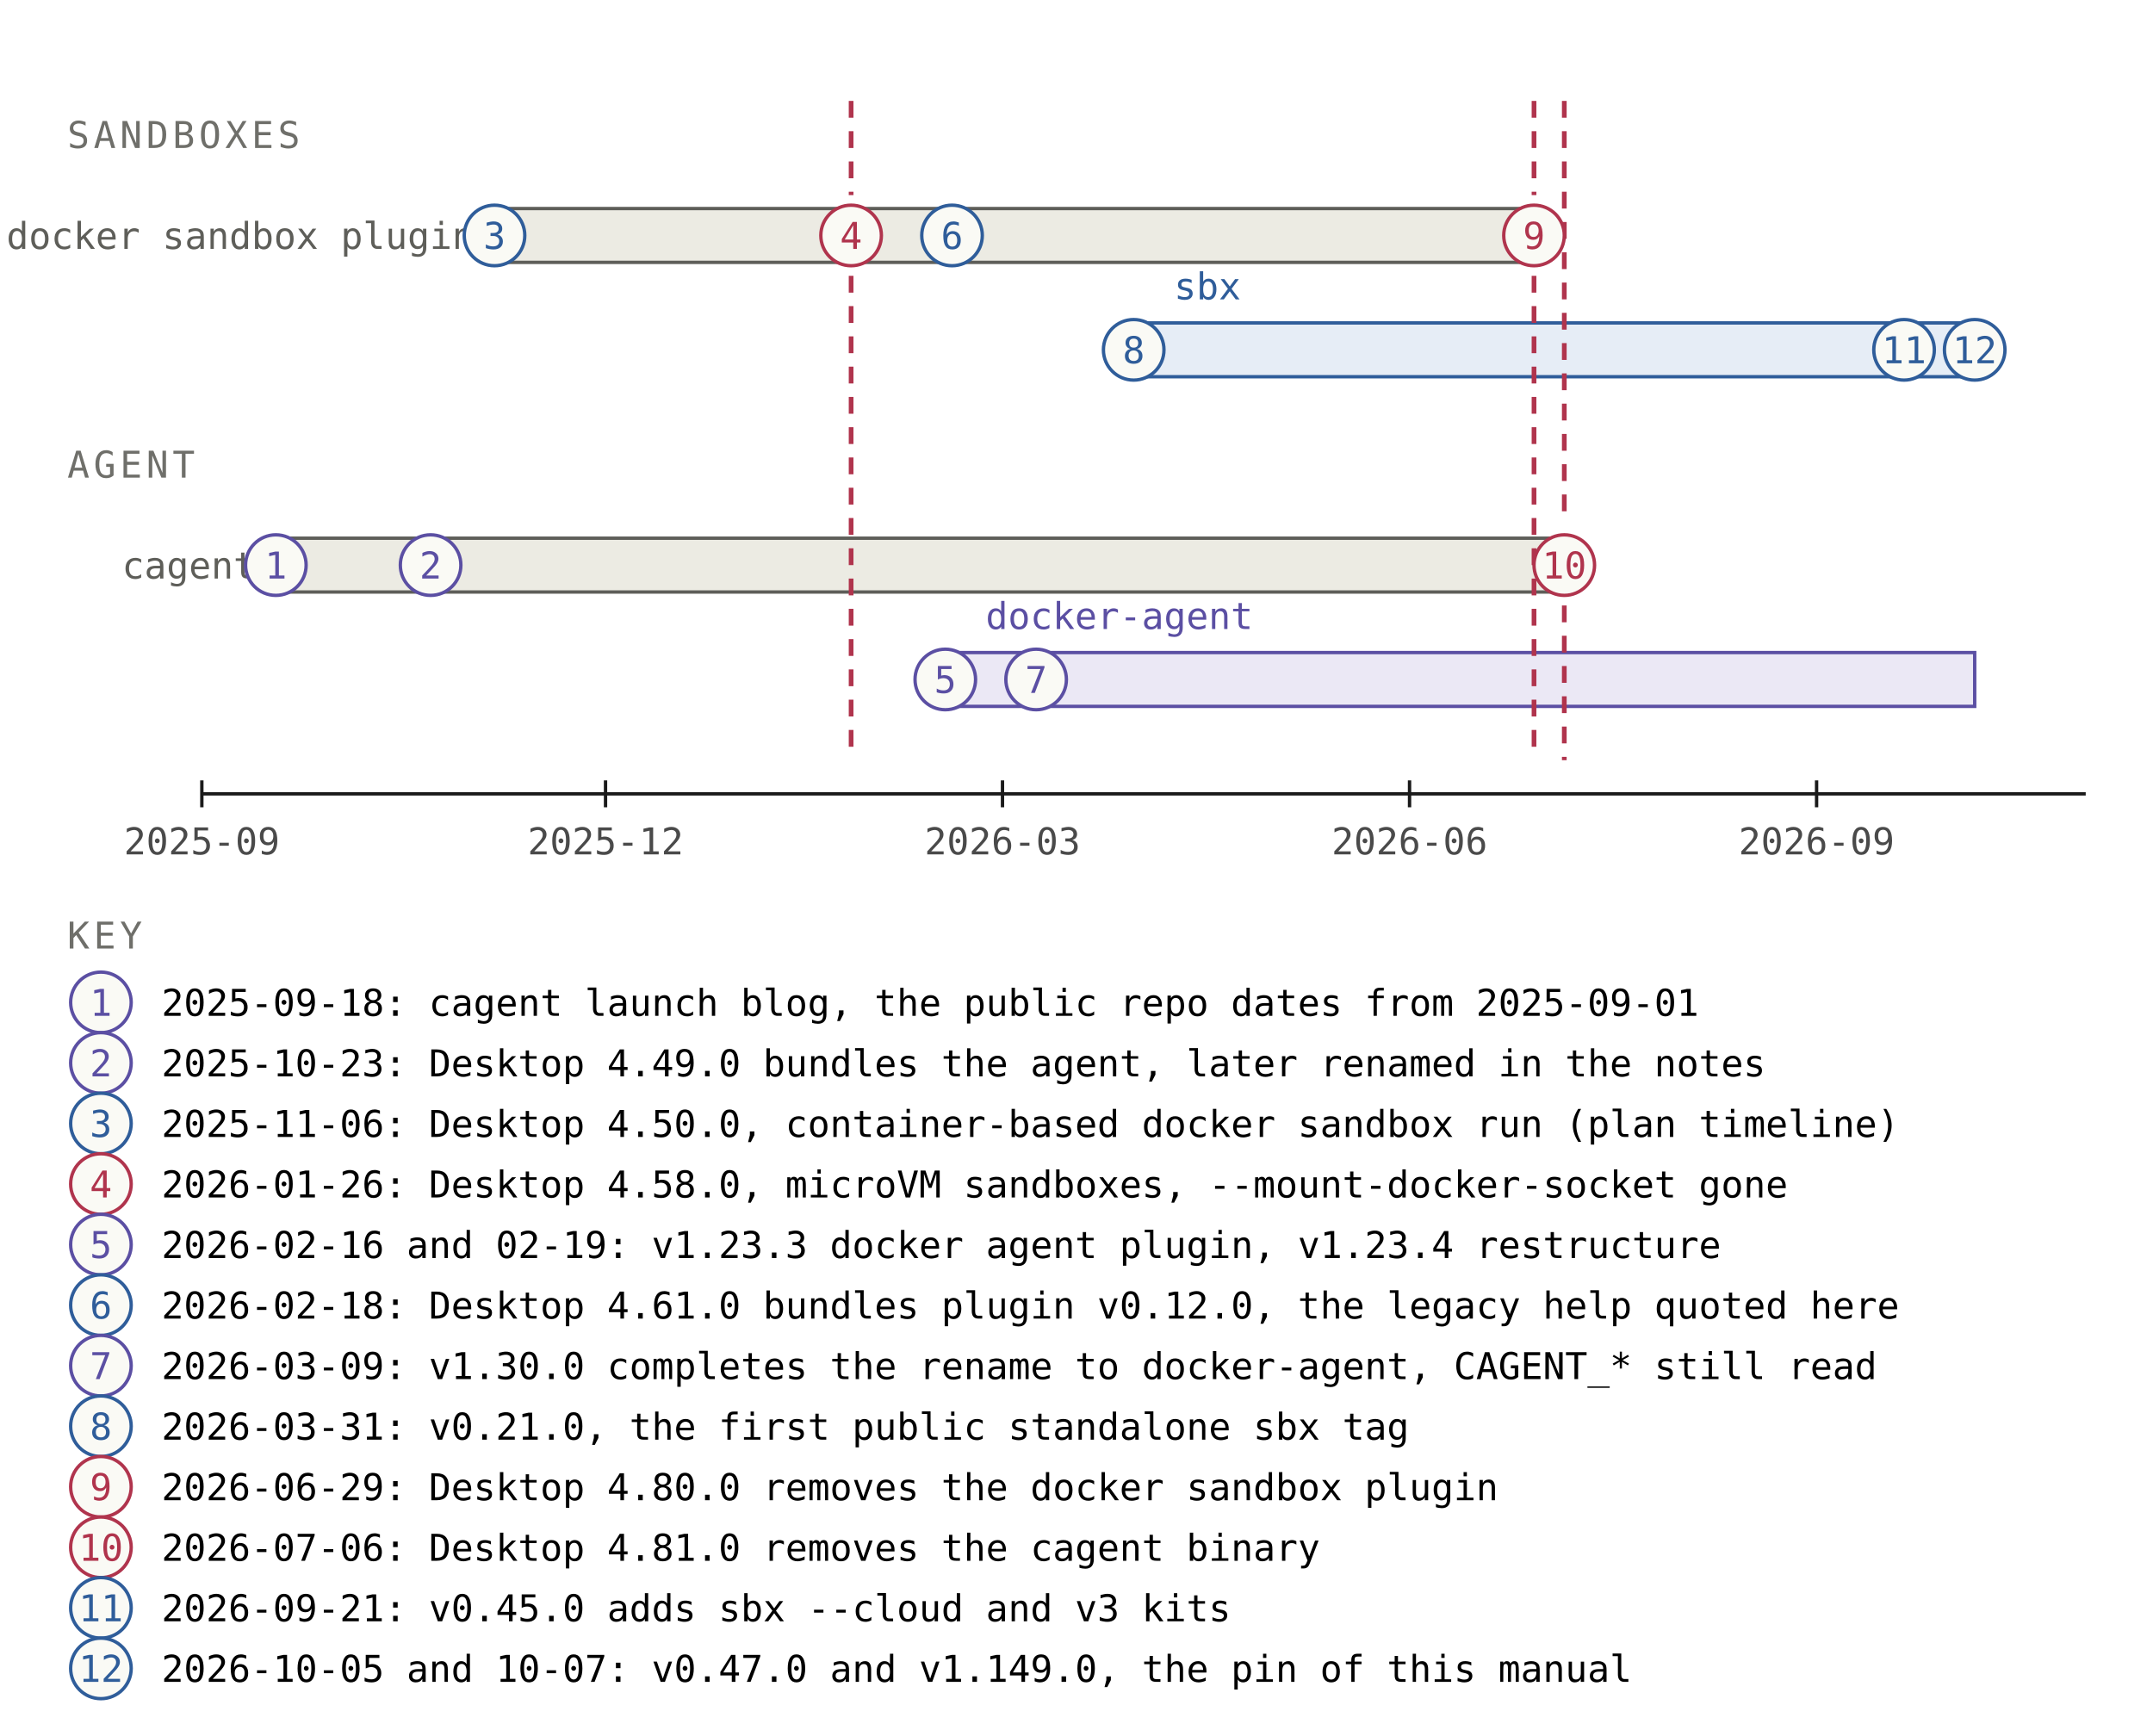
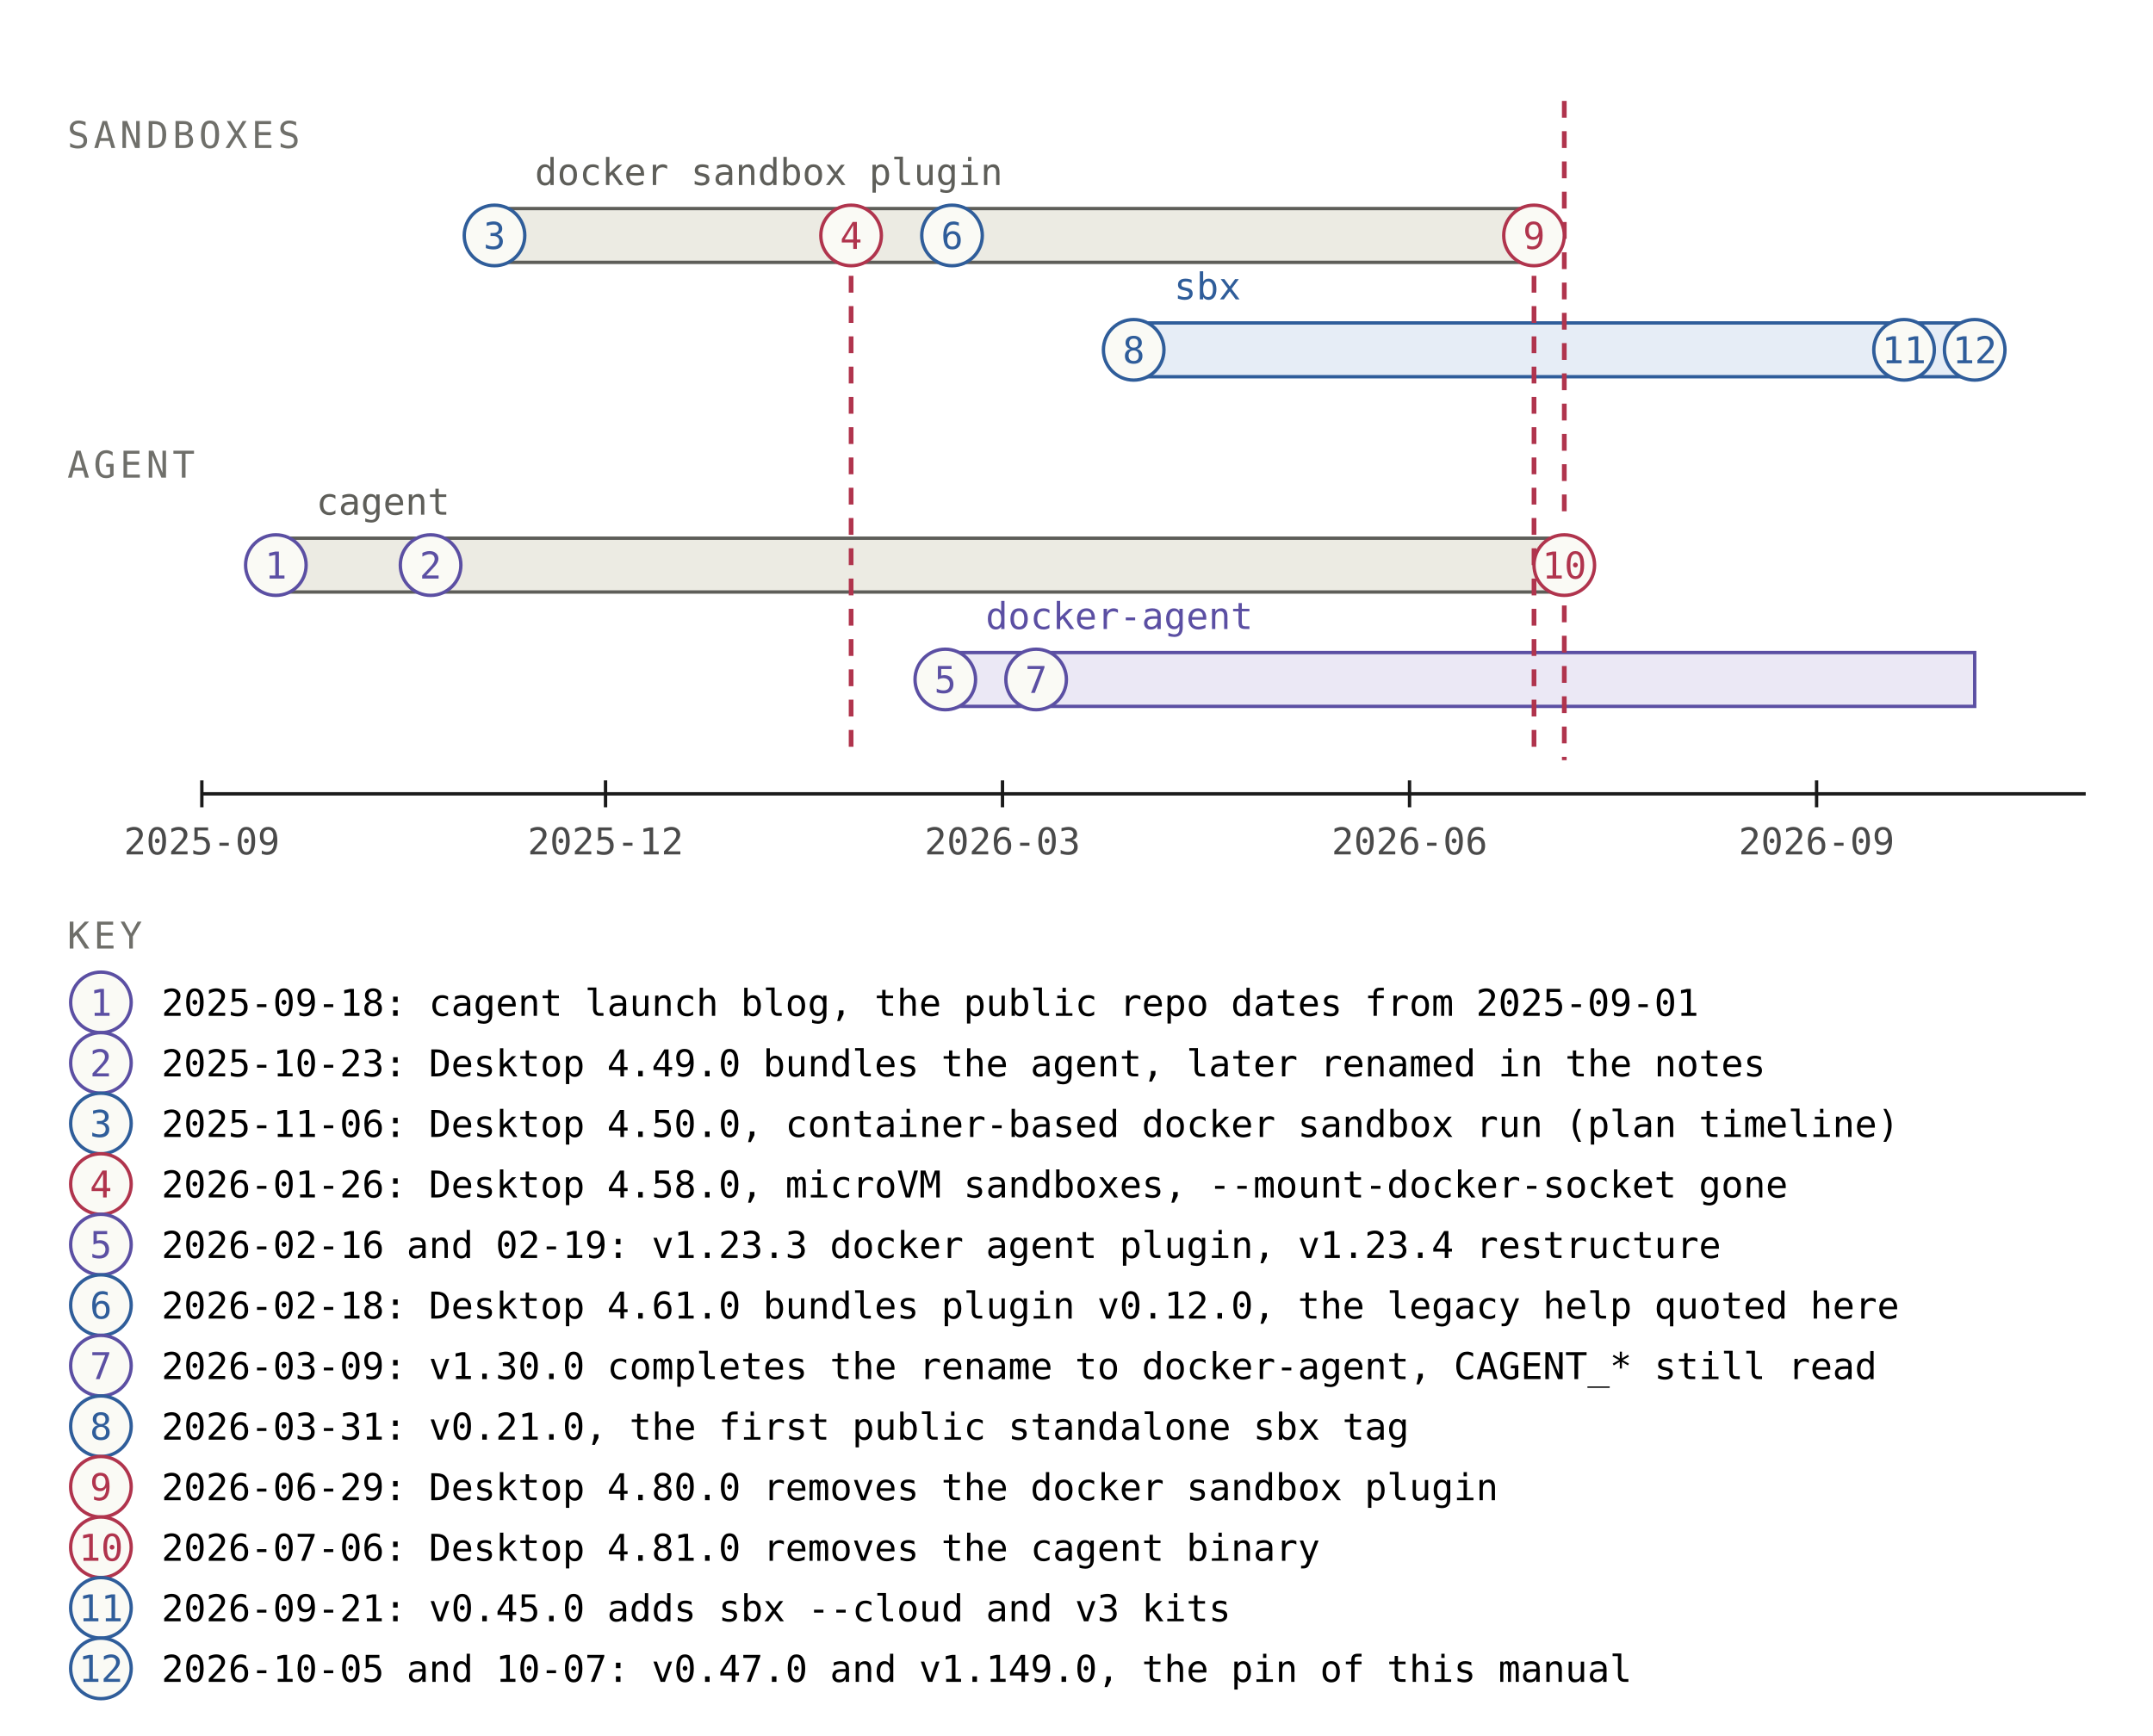
<svg xmlns="http://www.w3.org/2000/svg" viewBox="0 0 640 516" role="img" aria-labelledby="fig-7-3-title fig-7-3-desc" font-family="JetBrains Mono, ui-monospace, monospace">
  <text x="20" y="44" font-size="11" letter-spacing="1.2" fill="var(--m-ink-mute, #6f6f6a)">SANDBOXES</text>
  <rect x="147" y="62" width="309" height="16" fill="var(--m-grey-fill, #ecebe3)" stroke="var(--m-grey-ink, #5e5e59)" />
  <rect x="337" y="96" width="250" height="16" fill="var(--m-blue-fill, #e6edf6)" stroke="var(--m-blue-ink, #2f5d9a)" />
-   <text x="141" y="74" font-size="11" text-anchor="end" fill="var(--m-grey-ink, #5e5e59)">docker sandbox plugin</text>
+   <text x="159" y="55" font-size="11" fill="var(--m-grey-ink, #5e5e59)">docker sandbox plugin</text>
  <text x="349" y="89" font-size="11" fill="var(--m-blue-ink, #2f5d9a)">sbx</text>
  <text x="20" y="142" font-size="11" letter-spacing="1.2" fill="var(--m-ink-mute, #6f6f6a)">AGENT</text>
  <rect x="82" y="160" width="383" height="16" fill="var(--m-grey-fill, #ecebe3)" stroke="var(--m-grey-ink, #5e5e59)" />
  <rect x="281" y="194" width="306" height="16" fill="var(--m-violet-fill, #ebe8f5)" stroke="var(--m-violet-ink, #5b4fa3)" />
-   <text x="76" y="172" font-size="11" text-anchor="end" fill="var(--m-grey-ink, #5e5e59)">cagent</text>
+   <text x="94" y="153" font-size="11" fill="var(--m-grey-ink, #5e5e59)">cagent</text>
  <text x="293" y="187" font-size="11" fill="var(--m-violet-ink, #5b4fa3)">docker-agent</text>
-   <line x1="253" y1="30" x2="253" y2="58" stroke="var(--m-rose-ink, #b0344d)" stroke-width="1.4" stroke-dasharray="5 4" />
  <line x1="253" y1="82" x2="253" y2="226" stroke="var(--m-rose-ink, #b0344d)" stroke-width="1.4" stroke-dasharray="5 4" />
-   <line x1="456" y1="30" x2="456" y2="58" stroke="var(--m-rose-ink, #b0344d)" stroke-width="1.4" stroke-dasharray="5 4" />
  <line x1="456" y1="82" x2="456" y2="226" stroke="var(--m-rose-ink, #b0344d)" stroke-width="1.4" stroke-dasharray="5 4" />
  <line x1="465" y1="30" x2="465" y2="156" stroke="var(--m-rose-ink, #b0344d)" stroke-width="1.4" stroke-dasharray="5 4" />
  <line x1="465" y1="180" x2="465" y2="226" stroke="var(--m-rose-ink, #b0344d)" stroke-width="1.4" stroke-dasharray="5 4" />
  <line x1="60" y1="236" x2="620" y2="236" stroke="var(--m-ink, #1a1a1a)" stroke-width="1" />
  <line x1="60" y1="232" x2="60" y2="240" stroke="var(--m-ink, #1a1a1a)" stroke-width="1" />
  <text x="60" y="254" font-size="11" text-anchor="middle" fill="var(--m-ink-soft, #4a4a4a)">2025-09</text>
  <line x1="180" y1="232" x2="180" y2="240" stroke="var(--m-ink, #1a1a1a)" stroke-width="1" />
  <text x="180" y="254" font-size="11" text-anchor="middle" fill="var(--m-ink-soft, #4a4a4a)">2025-12</text>
  <line x1="298" y1="232" x2="298" y2="240" stroke="var(--m-ink, #1a1a1a)" stroke-width="1" />
  <text x="298" y="254" font-size="11" text-anchor="middle" fill="var(--m-ink-soft, #4a4a4a)">2026-03</text>
  <line x1="419" y1="232" x2="419" y2="240" stroke="var(--m-ink, #1a1a1a)" stroke-width="1" />
  <text x="419" y="254" font-size="11" text-anchor="middle" fill="var(--m-ink-soft, #4a4a4a)">2026-06</text>
  <line x1="540" y1="232" x2="540" y2="240" stroke="var(--m-ink, #1a1a1a)" stroke-width="1" />
  <text x="540" y="254" font-size="11" text-anchor="middle" fill="var(--m-ink-soft, #4a4a4a)">2026-09</text>
  <circle cx="82" cy="168" r="9" fill="var(--m-paper, #fafaf5)" stroke="var(--m-violet-ink, #5b4fa3)" stroke-width="1" />
  <text x="82" y="172" font-size="11" text-anchor="middle" fill="var(--m-violet-ink, #5b4fa3)">1</text>
  <circle cx="128" cy="168" r="9" fill="var(--m-paper, #fafaf5)" stroke="var(--m-violet-ink, #5b4fa3)" stroke-width="1" />
  <text x="128" y="172" font-size="11" text-anchor="middle" fill="var(--m-violet-ink, #5b4fa3)">2</text>
  <circle cx="147" cy="70" r="9" fill="var(--m-paper, #fafaf5)" stroke="var(--m-blue-ink, #2f5d9a)" stroke-width="1" />
  <text x="147" y="74" font-size="11" text-anchor="middle" fill="var(--m-blue-ink, #2f5d9a)">3</text>
  <circle cx="253" cy="70" r="9" fill="var(--m-paper, #fafaf5)" stroke="var(--m-rose-ink, #b0344d)" stroke-width="1" />
  <text x="253" y="74" font-size="11" text-anchor="middle" fill="var(--m-rose-ink, #b0344d)">4</text>
  <circle cx="281" cy="202" r="9" fill="var(--m-paper, #fafaf5)" stroke="var(--m-violet-ink, #5b4fa3)" stroke-width="1" />
  <text x="281" y="206" font-size="11" text-anchor="middle" fill="var(--m-violet-ink, #5b4fa3)">5</text>
  <circle cx="283" cy="70" r="9" fill="var(--m-paper, #fafaf5)" stroke="var(--m-blue-ink, #2f5d9a)" stroke-width="1" />
  <text x="283" y="74" font-size="11" text-anchor="middle" fill="var(--m-blue-ink, #2f5d9a)">6</text>
  <circle cx="308" cy="202" r="9" fill="var(--m-paper, #fafaf5)" stroke="var(--m-violet-ink, #5b4fa3)" stroke-width="1" />
  <text x="308" y="206" font-size="11" text-anchor="middle" fill="var(--m-violet-ink, #5b4fa3)">7</text>
  <circle cx="337" cy="104" r="9" fill="var(--m-paper, #fafaf5)" stroke="var(--m-blue-ink, #2f5d9a)" stroke-width="1" />
  <text x="337" y="108" font-size="11" text-anchor="middle" fill="var(--m-blue-ink, #2f5d9a)">8</text>
  <circle cx="456" cy="70" r="9" fill="var(--m-paper, #fafaf5)" stroke="var(--m-rose-ink, #b0344d)" stroke-width="1" />
  <text x="456" y="74" font-size="11" text-anchor="middle" fill="var(--m-rose-ink, #b0344d)">9</text>
  <circle cx="465" cy="168" r="9" fill="var(--m-paper, #fafaf5)" stroke="var(--m-rose-ink, #b0344d)" stroke-width="1" />
  <text x="465" y="172" font-size="11" text-anchor="middle" fill="var(--m-rose-ink, #b0344d)">10</text>
  <circle cx="566" cy="104" r="9" fill="var(--m-paper, #fafaf5)" stroke="var(--m-blue-ink, #2f5d9a)" stroke-width="1" />
  <text x="566" y="108" font-size="11" text-anchor="middle" fill="var(--m-blue-ink, #2f5d9a)">11</text>
  <circle cx="587" cy="104" r="9" fill="var(--m-paper, #fafaf5)" stroke="var(--m-blue-ink, #2f5d9a)" stroke-width="1" />
  <text x="587" y="108" font-size="11" text-anchor="middle" fill="var(--m-blue-ink, #2f5d9a)">12</text>
  <text x="20" y="282" font-size="11" letter-spacing="1.2" fill="var(--m-ink-mute, #6f6f6a)">KEY</text>
  <circle cx="30" cy="298" r="9" fill="var(--m-paper, #fafaf5)" stroke="var(--m-violet-ink, #5b4fa3)" stroke-width="1" />
  <text x="30" y="302" font-size="11" text-anchor="middle" fill="var(--m-violet-ink, #5b4fa3)">1</text>
  <text x="48" y="302" font-size="11" class="m-serif">2025-09-18: cagent launch blog, the public repo dates from 2025-09-01</text>
  <circle cx="30" cy="316" r="9" fill="var(--m-paper, #fafaf5)" stroke="var(--m-violet-ink, #5b4fa3)" stroke-width="1" />
  <text x="30" y="320" font-size="11" text-anchor="middle" fill="var(--m-violet-ink, #5b4fa3)">2</text>
  <text x="48" y="320" font-size="11" class="m-serif">2025-10-23: Desktop 4.49.0 bundles the agent, later renamed in the notes</text>
  <circle cx="30" cy="334" r="9" fill="var(--m-paper, #fafaf5)" stroke="var(--m-blue-ink, #2f5d9a)" stroke-width="1" />
  <text x="30" y="338" font-size="11" text-anchor="middle" fill="var(--m-blue-ink, #2f5d9a)">3</text>
  <text x="48" y="338" font-size="11" class="m-serif">2025-11-06: Desktop 4.50.0, container-based docker sandbox run (plan timeline)</text>
  <circle cx="30" cy="352" r="9" fill="var(--m-paper, #fafaf5)" stroke="var(--m-rose-ink, #b0344d)" stroke-width="1" />
  <text x="30" y="356" font-size="11" text-anchor="middle" fill="var(--m-rose-ink, #b0344d)">4</text>
  <text x="48" y="356" font-size="11" class="m-serif">2026-01-26: Desktop 4.58.0, microVM sandboxes, --mount-docker-socket gone</text>
  <circle cx="30" cy="370" r="9" fill="var(--m-paper, #fafaf5)" stroke="var(--m-violet-ink, #5b4fa3)" stroke-width="1" />
  <text x="30" y="374" font-size="11" text-anchor="middle" fill="var(--m-violet-ink, #5b4fa3)">5</text>
  <text x="48" y="374" font-size="11" class="m-serif">2026-02-16 and 02-19: v1.23.3 docker agent plugin, v1.23.4 restructure</text>
  <circle cx="30" cy="388" r="9" fill="var(--m-paper, #fafaf5)" stroke="var(--m-blue-ink, #2f5d9a)" stroke-width="1" />
  <text x="30" y="392" font-size="11" text-anchor="middle" fill="var(--m-blue-ink, #2f5d9a)">6</text>
  <text x="48" y="392" font-size="11" class="m-serif">2026-02-18: Desktop 4.61.0 bundles plugin v0.12.0, the legacy help quoted here</text>
  <circle cx="30" cy="406" r="9" fill="var(--m-paper, #fafaf5)" stroke="var(--m-violet-ink, #5b4fa3)" stroke-width="1" />
  <text x="30" y="410" font-size="11" text-anchor="middle" fill="var(--m-violet-ink, #5b4fa3)">7</text>
  <text x="48" y="410" font-size="11" class="m-serif">2026-03-09: v1.30.0 completes the rename to docker-agent, CAGENT_* still read</text>
  <circle cx="30" cy="424" r="9" fill="var(--m-paper, #fafaf5)" stroke="var(--m-blue-ink, #2f5d9a)" stroke-width="1" />
  <text x="30" y="428" font-size="11" text-anchor="middle" fill="var(--m-blue-ink, #2f5d9a)">8</text>
  <text x="48" y="428" font-size="11" class="m-serif">2026-03-31: v0.21.0, the first public standalone sbx tag</text>
  <circle cx="30" cy="442" r="9" fill="var(--m-paper, #fafaf5)" stroke="var(--m-rose-ink, #b0344d)" stroke-width="1" />
  <text x="30" y="446" font-size="11" text-anchor="middle" fill="var(--m-rose-ink, #b0344d)">9</text>
  <text x="48" y="446" font-size="11" class="m-serif">2026-06-29: Desktop 4.80.0 removes the docker sandbox plugin</text>
  <circle cx="30" cy="460" r="9" fill="var(--m-paper, #fafaf5)" stroke="var(--m-rose-ink, #b0344d)" stroke-width="1" />
  <text x="30" y="464" font-size="11" text-anchor="middle" fill="var(--m-rose-ink, #b0344d)">10</text>
  <text x="48" y="464" font-size="11" class="m-serif">2026-07-06: Desktop 4.81.0 removes the cagent binary</text>
  <circle cx="30" cy="478" r="9" fill="var(--m-paper, #fafaf5)" stroke="var(--m-blue-ink, #2f5d9a)" stroke-width="1" />
  <text x="30" y="482" font-size="11" text-anchor="middle" fill="var(--m-blue-ink, #2f5d9a)">11</text>
  <text x="48" y="482" font-size="11" class="m-serif">2026-09-21: v0.45.0 adds sbx --cloud and v3 kits</text>
  <circle cx="30" cy="496" r="9" fill="var(--m-paper, #fafaf5)" stroke="var(--m-blue-ink, #2f5d9a)" stroke-width="1" />
  <text x="30" y="500" font-size="11" text-anchor="middle" fill="var(--m-blue-ink, #2f5d9a)">12</text>
  <text x="48" y="500" font-size="11" class="m-serif">2026-10-05 and 10-07: v0.47.0 and v1.149.0, the pin of this manual</text>
</svg>
